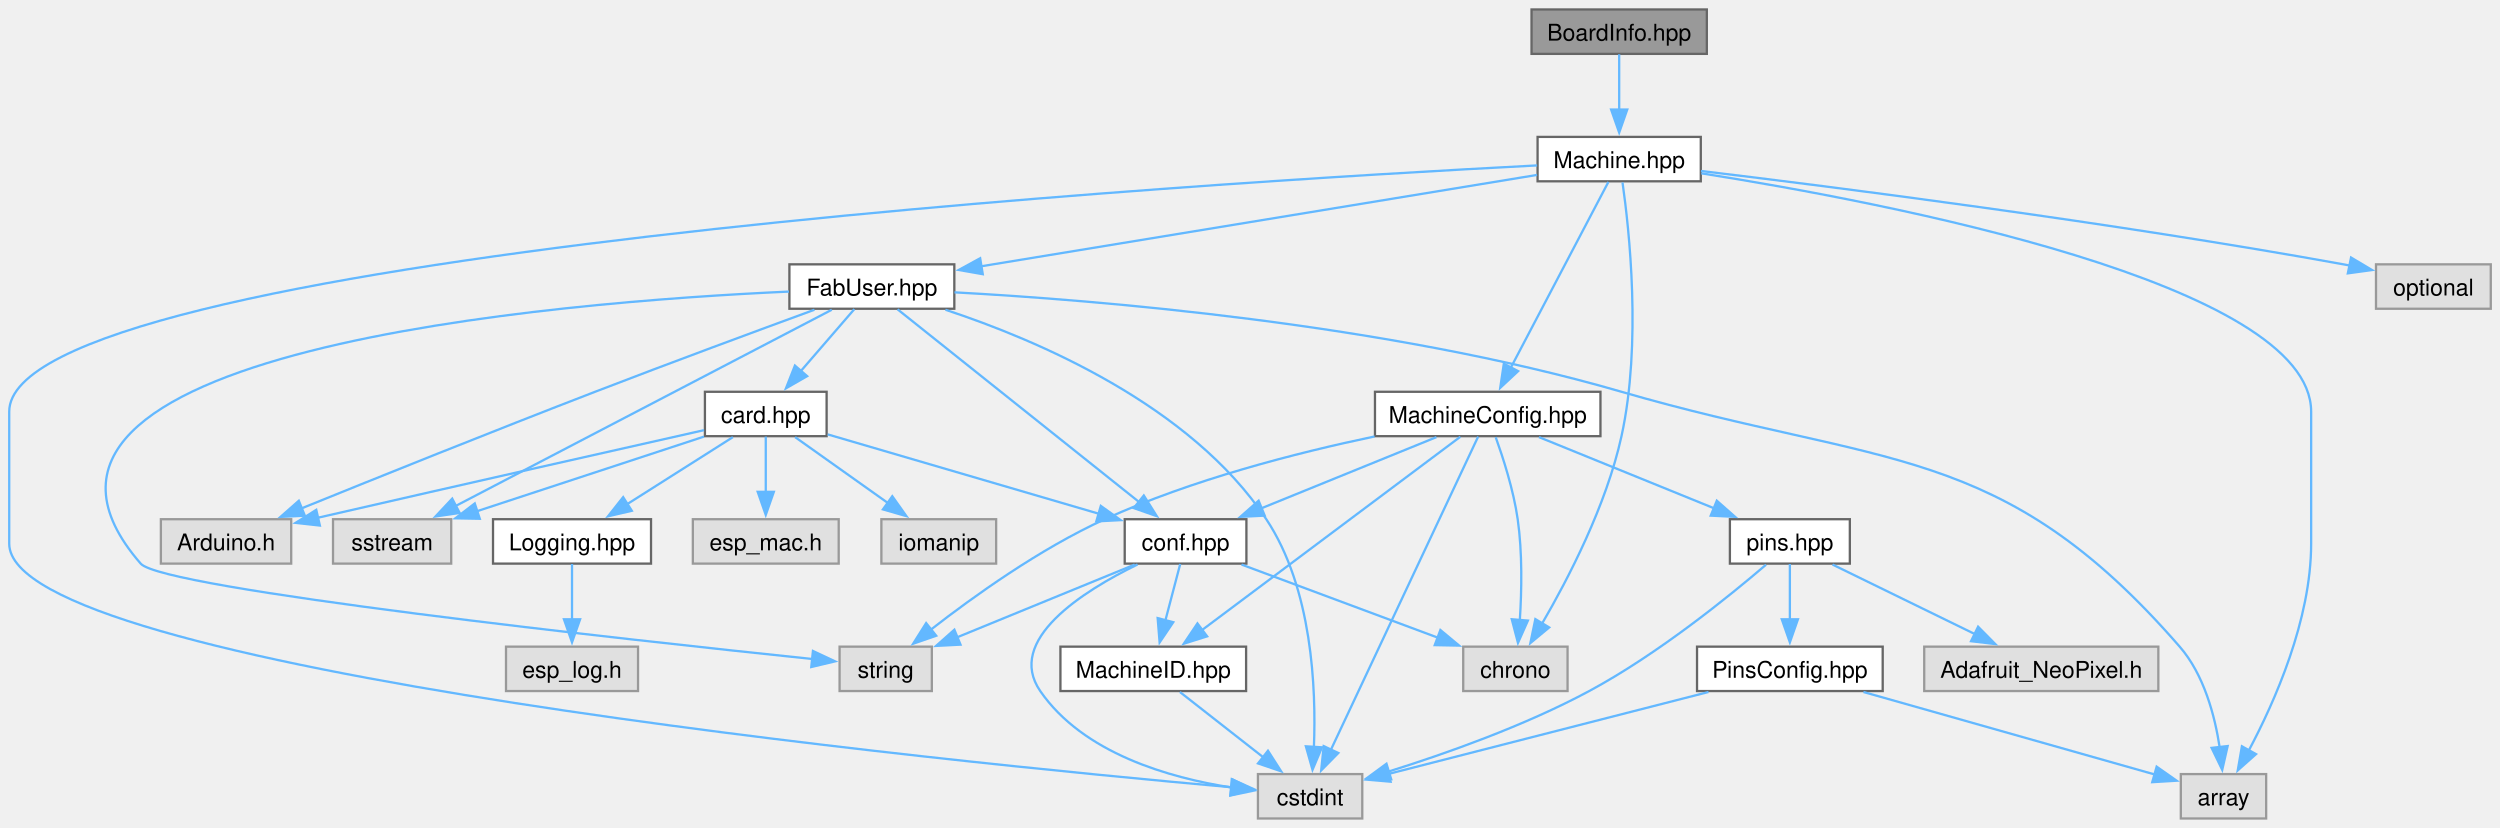
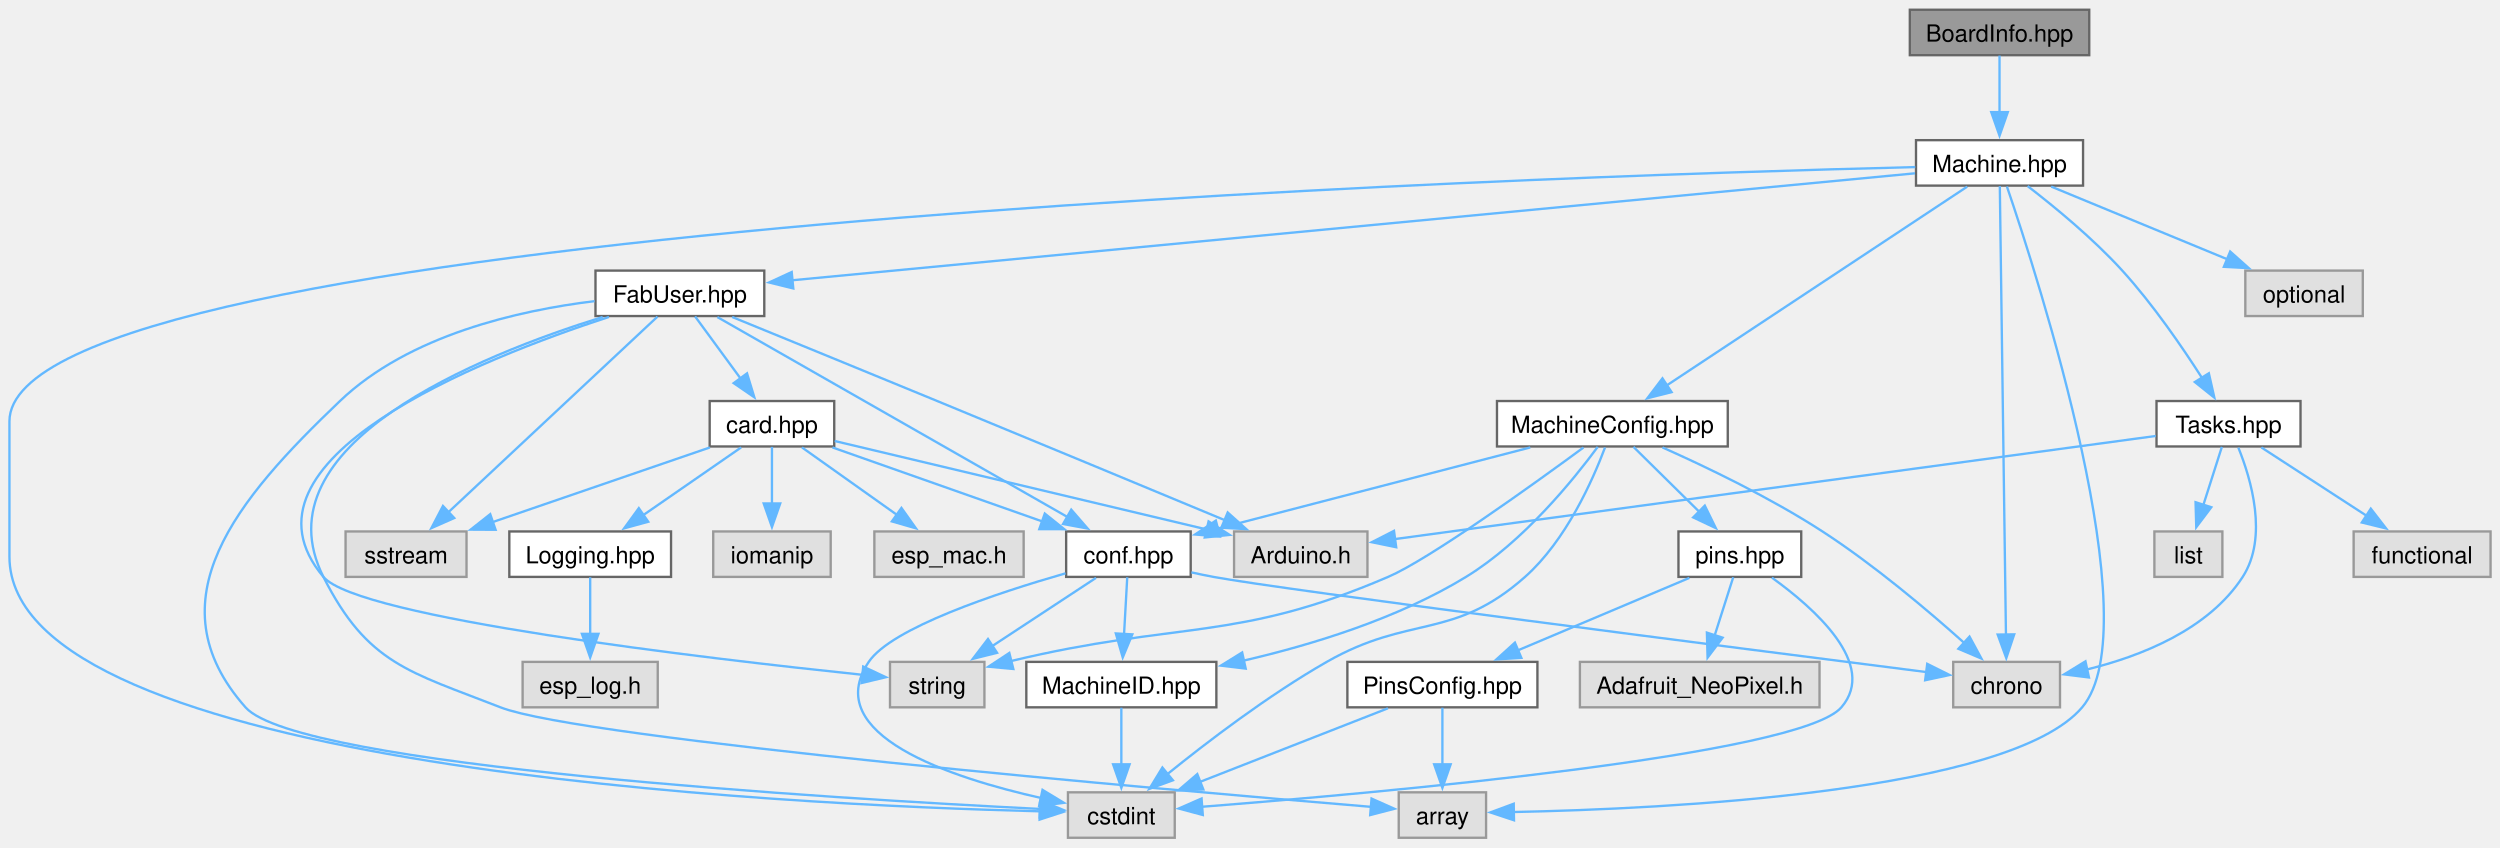
- <svg xmlns="http://www.w3.org/2000/svg" xmlns:xlink="http://www.w3.org/1999/xlink" width="1084pt" height="359pt" viewBox="0.00 0.00 1083.88 358.75">
+ <svg xmlns="http://www.w3.org/2000/svg" xmlns:xlink="http://www.w3.org/1999/xlink" width="1059pt" height="359pt" viewBox="0.00 0.00 1059.00 358.75">
  <g id="graph0" class="graph" transform="scale(1 1) rotate(0) translate(4 354.75)">
    <g id="Node000001" class="node">
      <g id="a_Node000001">
        <a xlink:title=" ">
-           <polygon fill="#999999" stroke="#666666" points="736,-350.75 660,-350.75 660,-331.5 736,-331.5 736,-350.75" />
-           <text text-anchor="middle" x="698" y="-337.25" font-family="Helvetica,sans-Serif" font-size="10.00">BoardInfo.hpp</text>
+           <polygon fill="#999999" stroke="#666666" points="881,-350.75 805,-350.75 805,-331.5 881,-331.5 881,-350.75" />
+           <text text-anchor="middle" x="843" y="-337.25" font-family="Helvetica,sans-Serif" font-size="10.00">BoardInfo.hpp</text>
        </a>
      </g>
    </g>
    <g id="Node000002" class="node">
      <g id="a_Node000002">
        <a xlink:href="_machine_8hpp.xhtml" target="_top" xlink:title=" ">
-           <polygon fill="white" stroke="#666666" points="733.38,-295.5 662.62,-295.5 662.62,-276.25 733.38,-276.25 733.38,-295.5" />
-           <text text-anchor="middle" x="698" y="-282" font-family="Helvetica,sans-Serif" font-size="10.00">Machine.hpp</text>
+           <polygon fill="white" stroke="#666666" points="878.38,-295.5 807.62,-295.5 807.62,-276.25 878.38,-276.25 878.38,-295.5" />
+           <text text-anchor="middle" x="843" y="-282" font-family="Helvetica,sans-Serif" font-size="10.00">Machine.hpp</text>
        </a>
      </g>
    </g>
    <g id="edge1_Node000001_Node000002" class="edge">
      <g id="a_edge1_Node000001_Node000002">
        <a xlink:title=" ">
-           <path fill="none" stroke="#63b8ff" d="M698,-331.33C698,-324.82 698,-315.67 698,-307.37" />
-           <polygon fill="#63b8ff" stroke="#63b8ff" points="701.5,-307.37 698,-297.37 694.5,-307.37 701.5,-307.37" />
+           <path fill="none" stroke="#63b8ff" d="M843,-331.33C843,-324.82 843,-315.67 843,-307.37" />
+           <polygon fill="#63b8ff" stroke="#63b8ff" points="846.5,-307.37 843,-297.37 839.5,-307.37 846.5,-307.37" />
        </a>
      </g>
    </g>
    <g id="Node000003" class="node">
      <g id="a_Node000003">
        <a xlink:href="_fab_user_8hpp.xhtml" target="_top" xlink:title=" ">
-           <polygon fill="white" stroke="#666666" points="409.75,-240.25 338.25,-240.25 338.25,-221 409.75,-221 409.75,-240.25" />
-           <text text-anchor="middle" x="374" y="-226.75" font-family="Helvetica,sans-Serif" font-size="10.00">FabUser.hpp</text>
+           <polygon fill="white" stroke="#666666" points="319.75,-240.25 248.25,-240.25 248.25,-221 319.75,-221 319.75,-240.25" />
+           <text text-anchor="middle" x="284" y="-226.75" font-family="Helvetica,sans-Serif" font-size="10.00">FabUser.hpp</text>
        </a>
      </g>
    </g>
    <g id="edge2_Node000002_Node000003" class="edge">
      <g id="a_edge2_Node000002_Node000003">
        <a xlink:title=" ">
-           <path fill="none" stroke="#63b8ff" d="M662.4,-279.02C603.78,-269.39 486.92,-250.18 421.38,-239.41" />
-           <polygon fill="#63b8ff" stroke="#63b8ff" points="422.08,-235.98 411.65,-237.81 420.95,-242.89 422.08,-235.98" />
+           <path fill="none" stroke="#63b8ff" d="M807.18,-281.46C710,-272.21 441.3,-246.61 331.59,-236.16" />
+           <polygon fill="#63b8ff" stroke="#63b8ff" points="332.04,-232.69 321.75,-235.22 331.37,-239.65 332.04,-232.69" />
        </a>
      </g>
    </g>
    <g id="Node000009" class="node">
      <g id="a_Node000009">
        <a xlink:title=" ">
-           <polygon fill="#e0e0e0" stroke="#999999" points="586.62,-19.25 541.38,-19.25 541.38,0 586.62,0 586.62,-19.25" />
-           <text text-anchor="middle" x="564" y="-5.75" font-family="Helvetica,sans-Serif" font-size="10.00">cstdint</text>
-         </a>
-       </g>
-     </g>
-     <g id="edge36_Node000002_Node000009" class="edge">
-       <g id="a_edge36_Node000002_Node000009">
-         <a xlink:title=" ">
-           <path fill="none" stroke="#63b8ff" d="M662.43,-283.14C520.19,-275.76 0,-244.13 0,-176.38 0,-176.38 0,-176.38 0,-119.12 0,-64.84 408.05,-24.41 529.99,-13.53" />
-           <polygon fill="#63b8ff" stroke="#63b8ff" points="530.03,-17.04 539.68,-12.68 529.42,-10.07 530.03,-17.04" />
+           <polygon fill="#e0e0e0" stroke="#999999" points="493.62,-19.25 448.38,-19.25 448.38,0 493.62,0 493.62,-19.25" />
+           <text text-anchor="middle" x="471" y="-5.75" font-family="Helvetica,sans-Serif" font-size="10.00">cstdint</text>
+         </a>
+       </g>
+     </g>
+     <g id="edge41_Node000002_Node000009" class="edge">
+       <g id="a_edge41_Node000002_Node000009">
+         <a xlink:title=" ">
+           <path fill="none" stroke="#63b8ff" d="M807.32,-284.1C646.86,-280.15 0,-259.1 0,-176.38 0,-176.38 0,-176.38 0,-119.12 0,-29.45 328.32,-13.88 436.73,-11.19" />
+           <polygon fill="#63b8ff" stroke="#63b8ff" points="436.53,-14.69 446.45,-10.97 436.37,-7.69 436.53,-14.69" />
        </a>
      </g>
    </g>
    <g id="Node000011" class="node">
      <g id="a_Node000011">
        <a xlink:title=" ">
-           <polygon fill="#e0e0e0" stroke="#999999" points="675.62,-74.5 630.38,-74.5 630.38,-55.25 675.62,-55.25 675.62,-74.5" />
-           <text text-anchor="middle" x="653" y="-61" font-family="Helvetica,sans-Serif" font-size="10.00">chrono</text>
-         </a>
-       </g>
-     </g>
-     <g id="edge35_Node000002_Node000011" class="edge">
-       <g id="a_edge35_Node000002_Node000011">
-         <a xlink:title=" ">
-           <path fill="none" stroke="#63b8ff" d="M699.44,-275.77C702.32,-255.64 707.81,-205.95 699,-165.75 692.41,-135.68 675.87,-103.87 664.53,-84.44" />
-           <polygon fill="#63b8ff" stroke="#63b8ff" points="667.65,-82.83 659.5,-76.06 661.65,-86.44 667.65,-82.83" />
+           <polygon fill="#e0e0e0" stroke="#999999" points="868.62,-74.5 823.38,-74.5 823.38,-55.25 868.62,-55.25 868.62,-74.5" />
+           <text text-anchor="middle" x="846" y="-61" font-family="Helvetica,sans-Serif" font-size="10.00">chrono</text>
+         </a>
+       </g>
+     </g>
+     <g id="edge40_Node000002_Node000011" class="edge">
+       <g id="a_edge40_Node000002_Node000011">
+         <a xlink:title=" ">
+           <path fill="none" stroke="#63b8ff" d="M843.12,-276.02C843.56,-243.76 845.09,-132.01 845.72,-85.96" />
+           <polygon fill="#63b8ff" stroke="#63b8ff" points="849.22,-86.16 845.86,-76.11 842.22,-86.07 849.22,-86.16" />
        </a>
      </g>
    </g>
    <g id="Node000016" class="node">
      <g id="a_Node000016">
        <a xlink:title=" ">
-           <polygon fill="#e0e0e0" stroke="#999999" points="978.5,-19.25 941.5,-19.25 941.5,0 978.5,0 978.5,-19.25" />
-           <text text-anchor="middle" x="960" y="-5.75" font-family="Helvetica,sans-Serif" font-size="10.00">array</text>
-         </a>
-       </g>
-     </g>
-     <g id="edge34_Node000002_Node000016" class="edge">
-       <g id="a_edge34_Node000002_Node000016">
-         <a xlink:title=" ">
-           <path fill="none" stroke="#63b8ff" d="M733.59,-279.71C813.06,-267.18 998,-232.04 998,-176.38 998,-176.38 998,-176.38 998,-119.12 998,-86.13 982.16,-50.51 970.93,-29.41" />
-           <polygon fill="#63b8ff" stroke="#63b8ff" points="974.1,-27.9 966.18,-20.86 967.98,-31.3 974.1,-27.9" />
+           <polygon fill="#e0e0e0" stroke="#999999" points="625.5,-19.25 588.5,-19.25 588.5,0 625.5,0 625.5,-19.25" />
+           <text text-anchor="middle" x="607" y="-5.75" font-family="Helvetica,sans-Serif" font-size="10.00">array</text>
+         </a>
+       </g>
+     </g>
+     <g id="edge39_Node000002_Node000016" class="edge">
+       <g id="a_edge39_Node000002_Node000016">
+         <a xlink:title=" ">
+           <path fill="none" stroke="#63b8ff" d="M846.13,-275.86C859.16,-237.66 907.03,-89.45 878,-55.25 847.35,-19.13 701.02,-12.2 637.05,-10.9" />
+           <polygon fill="#63b8ff" stroke="#63b8ff" points="637.33,-7.41 627.27,-10.74 637.22,-14.41 637.33,-7.41" />
        </a>
      </g>
    </g>
    <g id="Node000017" class="node">
      <g id="a_Node000017">
        <a xlink:href="_machine_config_8hpp.xhtml" target="_top" xlink:title=" ">
-           <polygon fill="white" stroke="#666666" points="689.88,-185 592.12,-185 592.12,-165.75 689.88,-165.75 689.88,-185" />
-           <text text-anchor="middle" x="641" y="-171.5" font-family="Helvetica,sans-Serif" font-size="10.00">MachineConfig.hpp</text>
+           <polygon fill="white" stroke="#666666" points="727.88,-185 630.12,-185 630.12,-165.75 727.88,-165.75 727.88,-185" />
+           <text text-anchor="middle" x="679" y="-171.5" font-family="Helvetica,sans-Serif" font-size="10.00">MachineConfig.hpp</text>
        </a>
      </g>
    </g>
    <g id="edge22_Node000002_Node000017" class="edge">
      <g id="a_edge22_Node000002_Node000017">
        <a xlink:title=" ">
-           <path fill="none" stroke="#63b8ff" d="M693.34,-276C684.11,-258.43 663.35,-218.91 650.92,-195.27" />
-           <polygon fill="#63b8ff" stroke="#63b8ff" points="654.18,-193.94 646.43,-186.72 647.99,-197.2 654.18,-193.94" />
+           <path fill="none" stroke="#63b8ff" d="M829.3,-275.81C801.13,-257.18 736.47,-214.4 701.85,-191.5" />
+           <polygon fill="#63b8ff" stroke="#63b8ff" points="704.08,-188.77 693.81,-186.17 700.22,-194.61 704.08,-188.77" />
        </a>
      </g>
    </g>
    <g id="Node000021" class="node">
      <g id="a_Node000021">
-         <a xlink:title=" ">
-           <polygon fill="#e0e0e0" stroke="#999999" points="1075.88,-240.25 1026.12,-240.25 1026.12,-221 1075.88,-221 1075.88,-240.25" />
-           <text text-anchor="middle" x="1051" y="-226.75" font-family="Helvetica,sans-Serif" font-size="10.00">optional</text>
-         </a>
-       </g>
-     </g>
-     <g id="edge37_Node000002_Node000021" class="edge">
-       <g id="a_edge37_Node000002_Node000021">
-         <a xlink:title=" ">
-           <path fill="none" stroke="#63b8ff" d="M733.46,-280.73C791.78,-273.72 911.5,-258.48 1012,-240.25 1012.99,-240.07 1013.98,-239.89 1014.99,-239.69" />
-           <polygon fill="#63b8ff" stroke="#63b8ff" points="1015.3,-243.2 1024.4,-237.78 1013.9,-236.34 1015.3,-243.2" />
+         <a xlink:href="_tasks_8hpp.xhtml" target="_top" xlink:title=" ">
+           <polygon fill="white" stroke="#666666" points="970.5,-185 909.5,-185 909.5,-165.75 970.5,-165.75 970.5,-185" />
+           <text text-anchor="middle" x="940" y="-171.5" font-family="Helvetica,sans-Serif" font-size="10.00">Tasks.hpp</text>
+         </a>
+       </g>
+     </g>
+     <g id="edge34_Node000002_Node000021" class="edge">
+       <g id="a_edge34_Node000002_Node000021">
+         <a xlink:title=" ">
+           <path fill="none" stroke="#63b8ff" d="M854.89,-276.05C865.94,-267.55 882.52,-253.98 895,-240.25 907.96,-225.99 920.39,-207.89 928.89,-194.6" />
+           <polygon fill="#63b8ff" stroke="#63b8ff" points="931.67,-196.76 934,-186.43 925.73,-193.05 931.67,-196.76" />
+         </a>
+       </g>
+     </g>
+     <g id="Node000024" class="node">
+       <g id="a_Node000024">
+         <a xlink:title=" ">
+           <polygon fill="#e0e0e0" stroke="#999999" points="996.88,-240.25 947.12,-240.25 947.12,-221 996.88,-221 996.88,-240.25" />
+           <text text-anchor="middle" x="972" y="-226.75" font-family="Helvetica,sans-Serif" font-size="10.00">optional</text>
+         </a>
+       </g>
+     </g>
+     <g id="edge42_Node000002_Node000024" class="edge">
+       <g id="a_edge42_Node000002_Node000024">
+         <a xlink:title=" ">
+           <path fill="none" stroke="#63b8ff" d="M864.88,-275.84C885.36,-267.39 916.21,-254.65 939.56,-245.02" />
+           <polygon fill="#63b8ff" stroke="#63b8ff" points="940.7,-248.33 948.61,-241.28 938.03,-241.86 940.7,-248.33" />
        </a>
      </g>
    </g>
    <g id="Node000004" class="node">
      <g id="a_Node000004">
        <a xlink:title=" ">
-           <polygon fill="#e0e0e0" stroke="#999999" points="122.25,-129.75 65.75,-129.75 65.75,-110.5 122.25,-110.5 122.25,-129.75" />
-           <text text-anchor="middle" x="94" y="-116.25" font-family="Helvetica,sans-Serif" font-size="10.00">Arduino.h</text>
+           <polygon fill="#e0e0e0" stroke="#999999" points="575.25,-129.75 518.75,-129.75 518.75,-110.5 575.25,-110.5 575.25,-129.75" />
+           <text text-anchor="middle" x="547" y="-116.25" font-family="Helvetica,sans-Serif" font-size="10.00">Arduino.h</text>
        </a>
      </g>
    </g>
    <g id="edge3_Node000003_Node000004" class="edge">
      <g id="a_edge3_Node000003_Node000004">
        <a xlink:title=" ">
-           <path fill="none" stroke="#63b8ff" d="M349.11,-220.57C324.8,-211.67 286.77,-197.63 254,-185 209.81,-167.97 159.08,-147.57 126.8,-134.48" />
-           <polygon fill="#63b8ff" stroke="#63b8ff" points="128.18,-131.27 117.6,-130.75 125.55,-137.75 128.18,-131.27" />
+           <path fill="none" stroke="#63b8ff" d="M306.14,-220.6C328.17,-211.6 362.94,-197.39 393,-185 435.25,-167.59 483.96,-147.36 515.1,-134.41" />
+           <polygon fill="#63b8ff" stroke="#63b8ff" points="516.05,-137.8 523.94,-130.73 513.36,-131.34 516.05,-137.8" />
        </a>
      </g>
    </g>
    <g id="Node000005" class="node">
      <g id="a_Node000005">
        <a xlink:href="card_8hpp.xhtml" target="_top" xlink:title=" ">
-           <polygon fill="white" stroke="#666666" points="354.38,-185 301.62,-185 301.62,-165.75 354.38,-165.75 354.38,-185" />
-           <text text-anchor="middle" x="328" y="-171.5" font-family="Helvetica,sans-Serif" font-size="10.00">card.hpp</text>
+           <polygon fill="white" stroke="#666666" points="349.38,-185 296.62,-185 296.62,-165.75 349.38,-165.75 349.38,-185" />
+           <text text-anchor="middle" x="323" y="-171.5" font-family="Helvetica,sans-Serif" font-size="10.00">card.hpp</text>
        </a>
      </g>
    </g>
    <g id="edge4_Node000003_Node000005" class="edge">
      <g id="a_edge4_Node000003_Node000005">
        <a xlink:title=" ">
-           <path fill="none" stroke="#63b8ff" d="M366.4,-220.83C360.12,-213.55 350.99,-202.98 343.2,-193.98" />
-           <polygon fill="#63b8ff" stroke="#63b8ff" points="345.94,-191.78 336.75,-186.5 340.64,-196.36 345.94,-191.78" />
+           <path fill="none" stroke="#63b8ff" d="M290.44,-220.83C295.66,-213.71 303.19,-203.43 309.69,-194.55" />
+           <polygon fill="#63b8ff" stroke="#63b8ff" points="312.44,-196.72 315.53,-186.58 306.79,-192.58 312.44,-196.72" />
        </a>
      </g>
    </g>
    <g id="Node000006" class="node">
      <g id="a_Node000006">
        <a xlink:title=" ">
-           <polygon fill="#e0e0e0" stroke="#999999" points="191.62,-129.75 140.38,-129.75 140.38,-110.5 191.62,-110.5 191.62,-129.75" />
-           <text text-anchor="middle" x="166" y="-116.25" font-family="Helvetica,sans-Serif" font-size="10.00">sstream</text>
+           <polygon fill="#e0e0e0" stroke="#999999" points="193.62,-129.75 142.38,-129.75 142.38,-110.5 193.62,-110.5 193.62,-129.75" />
+           <text text-anchor="middle" x="168" y="-116.25" font-family="Helvetica,sans-Serif" font-size="10.00">sstream</text>
        </a>
      </g>
    </g>
    <g id="edge20_Node000003_Node000006" class="edge">
      <g id="a_edge20_Node000003_Node000006">
        <a xlink:title=" ">
-           <path fill="none" stroke="#63b8ff" d="M356.62,-220.56C320.53,-201.73 237.18,-158.26 193.63,-135.54" />
-           <polygon fill="#63b8ff" stroke="#63b8ff" points="195.3,-132.46 184.81,-130.94 192.06,-138.67 195.3,-132.46" />
+           <path fill="none" stroke="#63b8ff" d="M274.51,-220.75C255.13,-202.63 210.77,-161.13 185.85,-137.82" />
+           <polygon fill="#63b8ff" stroke="#63b8ff" points="188.42,-135.44 178.73,-131.16 183.64,-140.55 188.42,-135.44" />
        </a>
      </g>
    </g>
    <g id="Node000008" class="node">
      <g id="a_Node000008">
        <a xlink:href="conf_8hpp.xhtml" target="_top" xlink:title=" ">
-           <polygon fill="white" stroke="#666666" points="536.38,-129.75 483.62,-129.75 483.62,-110.5 536.38,-110.5 536.38,-129.75" />
-           <text text-anchor="middle" x="510" y="-116.25" font-family="Helvetica,sans-Serif" font-size="10.00">conf.hpp</text>
+           <polygon fill="white" stroke="#666666" points="500.38,-129.75 447.62,-129.75 447.62,-110.5 500.38,-110.5 500.38,-129.75" />
+           <text text-anchor="middle" x="474" y="-116.25" font-family="Helvetica,sans-Serif" font-size="10.00">conf.hpp</text>
        </a>
      </g>
    </g>
    <g id="edge17_Node000003_Node000008" class="edge">
      <g id="a_edge17_Node000003_Node000008">
        <a xlink:title=" ">
-           <path fill="none" stroke="#63b8ff" d="M385.13,-220.75C408.04,-202.47 460.77,-160.4 489.84,-137.21" />
-           <polygon fill="#63b8ff" stroke="#63b8ff" points="491.9,-140.04 497.53,-131.07 487.53,-134.57 491.9,-140.04" />
+           <path fill="none" stroke="#63b8ff" d="M299.87,-220.56C332.7,-201.81 408.33,-158.62 448.25,-135.83" />
+           <polygon fill="#63b8ff" stroke="#63b8ff" points="449.78,-138.99 456.72,-130.99 446.31,-132.91 449.78,-138.99" />
        </a>
      </g>
    </g>
    <g id="edge19_Node000003_Node000009" class="edge">
      <g id="a_edge19_Node000003_Node000009">
        <a xlink:title=" ">
-           <path fill="none" stroke="#63b8ff" d="M405.89,-220.56C445.56,-207.48 512.07,-179.28 545,-129.75 564.94,-99.75 566.66,-56.28 565.65,-30.99" />
-           <polygon fill="#63b8ff" stroke="#63b8ff" points="569.15,-30.86 565.04,-21.1 562.16,-31.29 569.15,-30.86" />
+           <path fill="none" stroke="#63b8ff" d="M247.84,-227.31C215.65,-223.39 169.25,-212.92 140,-185 96.34,-143.34 59.96,-100.4 100,-55.25 122.18,-30.25 349.02,-16.58 436.68,-12.2" />
+           <polygon fill="#63b8ff" stroke="#63b8ff" points="436.76,-15.7 446.58,-11.72 436.42,-8.71 436.76,-15.7" />
        </a>
      </g>
    </g>
    <g id="Node000010" class="node">
      <g id="a_Node000010">
        <a xlink:title=" ">
-           <polygon fill="#e0e0e0" stroke="#999999" points="400,-74.5 360,-74.5 360,-55.25 400,-55.25 400,-74.5" />
-           <text text-anchor="middle" x="380" y="-61" font-family="Helvetica,sans-Serif" font-size="10.00">string</text>
+           <polygon fill="#e0e0e0" stroke="#999999" points="413,-74.5 373,-74.5 373,-55.25 413,-55.25 413,-74.5" />
+           <text text-anchor="middle" x="393" y="-61" font-family="Helvetica,sans-Serif" font-size="10.00">string</text>
        </a>
      </g>
    </g>
    <g id="edge21_Node000003_Node000010" class="edge">
      <g id="a_edge21_Node000003_Node000010">
        <a xlink:title=" ">
-           <path fill="none" stroke="#63b8ff" d="M338.06,-228.44C239.27,-223.97 -23.82,-203.25 57,-110.5 66.55,-99.54 268.81,-77.43 348.31,-69.13" />
-           <polygon fill="#63b8ff" stroke="#63b8ff" points="348.45,-72.63 358.04,-68.12 347.73,-65.67 348.45,-72.63" />
+           <path fill="none" stroke="#63b8ff" d="M253.95,-220.62C198.94,-202.68 91.36,-159.9 133,-110.5 147.62,-93.15 295.4,-75.92 361.43,-69.02" />
+           <polygon fill="#63b8ff" stroke="#63b8ff" points="361.66,-72.52 371.25,-68.01 360.94,-65.55 361.66,-72.52" />
        </a>
      </g>
    </g>
    <g id="edge18_Node000003_Node000016" class="edge">
      <g id="a_edge18_Node000003_Node000016">
        <a xlink:title=" ">
-           <path fill="none" stroke="#63b8ff" d="M409.81,-228.11C470.45,-224.81 596.72,-214.68 699,-185 812.55,-152.05 863.41,-163.72 941,-74.5 951.58,-62.34 956.27,-44.49 958.35,-30.75" />
-           <polygon fill="#63b8ff" stroke="#63b8ff" points="961.8,-31.4 959.45,-21.07 954.84,-30.61 961.8,-31.4" />
+           <path fill="none" stroke="#63b8ff" d="M251.29,-220.6C198.89,-204.31 104.76,-166.38 133,-110.5 151.67,-73.55 169.45,-70.34 208,-55.25 242.14,-41.89 489.63,-20.35 576.76,-13.1" />
+           <polygon fill="#63b8ff" stroke="#63b8ff" points="576.99,-16.59 586.67,-12.28 576.41,-9.61 576.99,-16.59" />
        </a>
      </g>
    </g>
    <g id="edge7_Node000005_Node000004" class="edge">
      <g id="a_edge7_Node000005_Node000004">
        <a xlink:title=" ">
-           <path fill="none" stroke="#63b8ff" d="M301.22,-168.36C265.31,-160.29 199.28,-145.41 133.63,-130.35" />
-           <polygon fill="#63b8ff" stroke="#63b8ff" points="134.68,-127 124.15,-128.17 133.12,-133.82 134.68,-127" />
+           <path fill="none" stroke="#63b8ff" d="M349.58,-168.06C388.68,-158.76 461.98,-141.34 507.43,-130.53" />
+           <polygon fill="#63b8ff" stroke="#63b8ff" points="507.95,-134.01 516.87,-128.29 506.33,-127.2 507.95,-134.01" />
        </a>
      </g>
    </g>
    <g id="edge5_Node000005_Node000006" class="edge">
      <g id="a_edge5_Node000005_Node000006">
        <a xlink:title=" ">
-           <path fill="none" stroke="#63b8ff" d="M301.25,-165.58C274.39,-156.75 232.82,-143.09 202.85,-133.24" />
-           <polygon fill="#63b8ff" stroke="#63b8ff" points="204.02,-129.94 193.42,-130.14 201.83,-136.59 204.02,-129.94" />
+           <path fill="none" stroke="#63b8ff" d="M296.71,-165.34C271.39,-156.64 232.88,-143.42 204.58,-133.69" />
+           <polygon fill="#63b8ff" stroke="#63b8ff" points="205.93,-130.46 195.34,-130.52 203.66,-137.08 205.93,-130.46" />
        </a>
      </g>
    </g>
    <g id="Node000007" class="node">
      <g id="a_Node000007">
        <a xlink:title=" ">
-           <polygon fill="#e0e0e0" stroke="#999999" points="427.88,-129.75 378.12,-129.75 378.12,-110.5 427.88,-110.5 427.88,-129.75" />
-           <text text-anchor="middle" x="403" y="-116.25" font-family="Helvetica,sans-Serif" font-size="10.00">iomanip</text>
+           <polygon fill="#e0e0e0" stroke="#999999" points="347.88,-129.75 298.12,-129.75 298.12,-110.5 347.88,-110.5 347.88,-129.75" />
+           <text text-anchor="middle" x="323" y="-116.25" font-family="Helvetica,sans-Serif" font-size="10.00">iomanip</text>
        </a>
      </g>
    </g>
    <g id="edge6_Node000005_Node000007" class="edge">
      <g id="a_edge6_Node000005_Node000007">
        <a xlink:title=" ">
-           <path fill="none" stroke="#63b8ff" d="M340.72,-165.34C351.71,-157.54 367.84,-146.09 380.93,-136.79" />
-           <polygon fill="#63b8ff" stroke="#63b8ff" points="382.85,-139.72 388.98,-131.08 378.8,-134.01 382.85,-139.72" />
+           <path fill="none" stroke="#63b8ff" d="M323,-165.58C323,-159.07 323,-149.92 323,-141.62" />
+           <polygon fill="#63b8ff" stroke="#63b8ff" points="326.5,-141.62 323,-131.62 319.5,-141.62 326.5,-141.62" />
        </a>
      </g>
    </g>
    <g id="edge8_Node000005_Node000008" class="edge">
      <g id="a_edge8_Node000005_Node000008">
        <a xlink:title=" ">
-           <path fill="none" stroke="#63b8ff" d="M354.85,-166.52C385.99,-157.41 437.52,-142.33 472.58,-132.07" />
-           <polygon fill="#63b8ff" stroke="#63b8ff" points="473.26,-135.52 481.88,-129.35 471.3,-128.8 473.26,-135.52" />
+           <path fill="none" stroke="#63b8ff" d="M348.62,-165.34C373.02,-156.74 410.01,-143.69 437.5,-134" />
+           <polygon fill="#63b8ff" stroke="#63b8ff" points="438.57,-137.33 446.83,-130.71 436.24,-130.73 438.57,-137.33" />
        </a>
      </g>
    </g>
    <g id="Node000013" class="node">
      <g id="a_Node000013">
        <a xlink:href="_logging_8hpp.xhtml" target="_top" xlink:title=" ">
-           <polygon fill="white" stroke="#666666" points="278.25,-129.75 209.75,-129.75 209.75,-110.5 278.25,-110.5 278.25,-129.75" />
-           <text text-anchor="middle" x="244" y="-116.25" font-family="Helvetica,sans-Serif" font-size="10.00">Logging.hpp</text>
+           <polygon fill="white" stroke="#666666" points="280.25,-129.75 211.75,-129.75 211.75,-110.5 280.25,-110.5 280.25,-129.75" />
+           <text text-anchor="middle" x="246" y="-116.25" font-family="Helvetica,sans-Serif" font-size="10.00">Logging.hpp</text>
        </a>
      </g>
    </g>
    <g id="edge14_Node000005_Node000013" class="edge">
      <g id="a_edge14_Node000005_Node000013">
        <a xlink:title=" ">
-           <path fill="none" stroke="#63b8ff" d="M313.75,-165.34C301.2,-157.39 282.67,-145.64 267.86,-136.25" />
-           <polygon fill="#63b8ff" stroke="#63b8ff" points="269.92,-133.41 259.6,-131.01 266.17,-139.32 269.92,-133.41" />
+           <path fill="none" stroke="#63b8ff" d="M309.94,-165.34C298.54,-157.46 281.77,-145.86 268.26,-136.52" />
+           <polygon fill="#63b8ff" stroke="#63b8ff" points="270.59,-133.87 260.37,-131.06 266.6,-139.63 270.59,-133.87" />
        </a>
      </g>
    </g>
    <g id="Node000015" class="node">
      <g id="a_Node000015">
        <a xlink:title=" ">
-           <polygon fill="#e0e0e0" stroke="#999999" points="359.62,-129.75 296.38,-129.75 296.38,-110.5 359.62,-110.5 359.62,-129.75" />
-           <text text-anchor="middle" x="328" y="-116.25" font-family="Helvetica,sans-Serif" font-size="10.00">esp_mac.h</text>
+           <polygon fill="#e0e0e0" stroke="#999999" points="429.62,-129.75 366.38,-129.75 366.38,-110.5 429.62,-110.5 429.62,-129.75" />
+           <text text-anchor="middle" x="398" y="-116.25" font-family="Helvetica,sans-Serif" font-size="10.00">esp_mac.h</text>
        </a>
      </g>
    </g>
    <g id="edge16_Node000005_Node000015" class="edge">
      <g id="a_edge16_Node000005_Node000015">
        <a xlink:title=" ">
-           <path fill="none" stroke="#63b8ff" d="M328,-165.58C328,-159.07 328,-149.92 328,-141.62" />
-           <polygon fill="#63b8ff" stroke="#63b8ff" points="331.5,-141.62 328,-131.62 324.5,-141.62 331.5,-141.62" />
+           <path fill="none" stroke="#63b8ff" d="M335.72,-165.34C346.71,-157.54 362.84,-146.09 375.93,-136.79" />
+           <polygon fill="#63b8ff" stroke="#63b8ff" points="377.85,-139.72 383.98,-131.08 373.8,-134.01 377.85,-139.72" />
        </a>
      </g>
    </g>
    <g id="edge9_Node000008_Node000009" class="edge">
      <g id="a_edge9_Node000008_Node000009">
        <a xlink:title=" ">
-           <path fill="none" stroke="#63b8ff" d="M489.19,-110.13C465.47,-98.56 431.8,-77.31 447,-55.25 465.56,-28.31 502.74,-17.62 530.22,-13.39" />
-           <polygon fill="#63b8ff" stroke="#63b8ff" points="530.36,-16.9 539.83,-12.14 529.46,-9.96 530.36,-16.9" />
+           <path fill="none" stroke="#63b8ff" d="M447.37,-112.02C418.02,-103.59 373.67,-88.86 364,-74.5 343.21,-43.63 398.67,-25.41 437.3,-16.77" />
+           <polygon fill="#63b8ff" stroke="#63b8ff" points="437.61,-20.28 446.67,-14.8 436.17,-13.43 437.61,-20.28" />
        </a>
      </g>
    </g>
    <g id="edge10_Node000008_Node000010" class="edge">
      <g id="a_edge10_Node000008_Node000010">
        <a xlink:title=" ">
-           <path fill="none" stroke="#63b8ff" d="M487.95,-110.09C466.81,-101.43 434.71,-88.28 411,-78.57" />
-           <polygon fill="#63b8ff" stroke="#63b8ff" points="412.43,-75.37 401.84,-74.82 409.77,-81.85 412.43,-75.37" />
+           <path fill="none" stroke="#63b8ff" d="M460.26,-110.09C448.27,-102.21 430.63,-90.61 416.42,-81.27" />
+           <polygon fill="#63b8ff" stroke="#63b8ff" points="418.35,-78.35 408.07,-75.78 414.51,-84.2 418.35,-78.35" />
        </a>
      </g>
    </g>
    <g id="edge11_Node000008_Node000011" class="edge">
      <g id="a_edge11_Node000008_Node000011">
        <a xlink:title=" ">
-           <path fill="none" stroke="#63b8ff" d="M534.26,-110.09C557.69,-101.37 593.36,-88.08 619.49,-78.35" />
-           <polygon fill="#63b8ff" stroke="#63b8ff" points="620.48,-81.72 628.63,-74.95 618.03,-75.16 620.48,-81.72" />
+           <path fill="none" stroke="#63b8ff" d="M500.67,-112.41C503.81,-111.72 506.97,-111.06 510,-110.5 539.3,-105.06 732.67,-80.28 812.06,-70.18" />
+           <polygon fill="#63b8ff" stroke="#63b8ff" points="812.37,-73.67 821.85,-68.94 811.49,-66.72 812.37,-73.67" />
        </a>
      </g>
    </g>
    <g id="Node000012" class="node">
      <g id="a_Node000012">
        <a xlink:href="_machine_i_d_8hpp.xhtml" target="_top" xlink:title=" ">
-           <polygon fill="white" stroke="#666666" points="536.25,-74.5 455.75,-74.5 455.75,-55.25 536.25,-55.25 536.25,-74.5" />
-           <text text-anchor="middle" x="496" y="-61" font-family="Helvetica,sans-Serif" font-size="10.00">MachineID.hpp</text>
+           <polygon fill="white" stroke="#666666" points="511.25,-74.5 430.75,-74.5 430.75,-55.25 511.25,-55.25 511.25,-74.5" />
+           <text text-anchor="middle" x="471" y="-61" font-family="Helvetica,sans-Serif" font-size="10.00">MachineID.hpp</text>
        </a>
      </g>
    </g>
    <g id="edge12_Node000008_Node000012" class="edge">
      <g id="a_edge12_Node000008_Node000012">
        <a xlink:title=" ">
-           <path fill="none" stroke="#63b8ff" d="M507.69,-110.33C505.94,-103.67 503.46,-94.24 501.23,-85.78" />
-           <polygon fill="#63b8ff" stroke="#63b8ff" points="504.67,-85.1 498.75,-76.32 497.9,-86.88 504.67,-85.1" />
+           <path fill="none" stroke="#63b8ff" d="M473.5,-110.33C473.13,-103.74 472.61,-94.46 472.14,-86.07" />
+           <polygon fill="#63b8ff" stroke="#63b8ff" points="475.65,-86.16 471.59,-76.37 468.66,-86.55 475.65,-86.16" />
        </a>
      </g>
    </g>
    <g id="edge13_Node000012_Node000009" class="edge">
      <g id="a_edge13_Node000012_Node000009">
        <a xlink:title=" ">
-           <path fill="none" stroke="#63b8ff" d="M507.54,-54.84C517.46,-47.07 532.01,-35.67 543.86,-26.4" />
-           <polygon fill="#63b8ff" stroke="#63b8ff" points="545.73,-29.38 551.44,-20.46 541.41,-23.87 545.73,-29.38" />
+           <path fill="none" stroke="#63b8ff" d="M471,-55.08C471,-48.57 471,-39.42 471,-31.12" />
+           <polygon fill="#63b8ff" stroke="#63b8ff" points="474.5,-31.12 471,-21.12 467.5,-31.12 474.5,-31.12" />
        </a>
      </g>
    </g>
    <g id="Node000014" class="node">
      <g id="a_Node000014">
        <a xlink:title=" ">
-           <polygon fill="#e0e0e0" stroke="#999999" points="272.62,-74.5 215.38,-74.5 215.38,-55.25 272.62,-55.25 272.62,-74.5" />
-           <text text-anchor="middle" x="244" y="-61" font-family="Helvetica,sans-Serif" font-size="10.00">esp_log.h</text>
+           <polygon fill="#e0e0e0" stroke="#999999" points="274.62,-74.5 217.38,-74.5 217.38,-55.25 274.62,-55.25 274.62,-74.5" />
+           <text text-anchor="middle" x="246" y="-61" font-family="Helvetica,sans-Serif" font-size="10.00">esp_log.h</text>
        </a>
      </g>
    </g>
    <g id="edge15_Node000013_Node000014" class="edge">
      <g id="a_edge15_Node000013_Node000014">
        <a xlink:title=" ">
-           <path fill="none" stroke="#63b8ff" d="M244,-110.33C244,-103.82 244,-94.67 244,-86.37" />
-           <polygon fill="#63b8ff" stroke="#63b8ff" points="247.5,-86.37 244,-76.37 240.5,-86.37 247.5,-86.37" />
+           <path fill="none" stroke="#63b8ff" d="M246,-110.33C246,-103.82 246,-94.67 246,-86.37" />
+           <polygon fill="#63b8ff" stroke="#63b8ff" points="249.5,-86.37 246,-76.37 242.5,-86.37 249.5,-86.37" />
        </a>
      </g>
    </g>
    <g id="edge33_Node000017_Node000008" class="edge">
      <g id="a_edge33_Node000017_Node000008">
        <a xlink:title=" ">
-           <path fill="none" stroke="#63b8ff" d="M618.78,-165.34C597.98,-156.89 566.65,-144.15 542.95,-134.52" />
-           <polygon fill="#63b8ff" stroke="#63b8ff" points="544.32,-131.3 533.73,-130.77 541.68,-137.78 544.32,-131.3" />
+           <path fill="none" stroke="#63b8ff" d="M644.22,-165.34C607.47,-155.8 549.7,-140.79 511.83,-130.95" />
+           <polygon fill="#63b8ff" stroke="#63b8ff" points="512.79,-127.58 502.23,-128.46 511.03,-134.36 512.79,-127.58" />
        </a>
      </g>
    </g>
    <g id="edge24_Node000017_Node000009" class="edge">
      <g id="a_edge24_Node000017_Node000009">
        <a xlink:title=" ">
-           <path fill="none" stroke="#63b8ff" d="M636.86,-165.57C624.8,-139.92 589.48,-64.8 572.85,-29.44" />
-           <polygon fill="#63b8ff" stroke="#63b8ff" points="576.23,-28.4 568.8,-20.84 569.89,-31.38 576.23,-28.4" />
+           <path fill="none" stroke="#63b8ff" d="M675.89,-165.33C670.79,-151.73 659.45,-125.97 642,-110.5 611.61,-83.56 593.27,-94.65 558,-74.5 533.29,-60.38 507.28,-40.53 490.21,-26.72" />
+           <polygon fill="#63b8ff" stroke="#63b8ff" points="492.83,-24.35 482.88,-20.71 488.39,-29.76 492.83,-24.35" />
        </a>
      </g>
    </g>
    <g id="edge25_Node000017_Node000010" class="edge">
      <g id="a_edge25_Node000017_Node000010">
        <a xlink:title=" ">
-           <path fill="none" stroke="#63b8ff" d="M591.96,-165.63C558.12,-158.53 512.62,-146.88 475,-129.75 446.94,-116.97 418.01,-96.23 399.56,-81.86" />
-           <polygon fill="#63b8ff" stroke="#63b8ff" points="401.89,-79.24 391.88,-75.76 397.53,-84.72 401.89,-79.24" />
+           <path fill="none" stroke="#63b8ff" d="M666.77,-165.31C645.28,-149.52 601.35,-117.94 584,-110.5 519.4,-82.78 495.63,-92.03 424.14,-74.83" />
+           <polygon fill="#63b8ff" stroke="#63b8ff" points="425.25,-71.5 414.7,-72.46 423.55,-78.29 425.25,-71.5" />
        </a>
      </g>
    </g>
    <g id="edge23_Node000017_Node000011" class="edge">
      <g id="a_edge23_Node000017_Node000011">
        <a xlink:title=" ">
-           <path fill="none" stroke="#63b8ff" d="M644.46,-165.31C647.67,-156.41 652.2,-142.37 654,-129.75 656.07,-115.24 655.74,-98.7 654.93,-86.08" />
-           <polygon fill="#63b8ff" stroke="#63b8ff" points="658.42,-85.8 654.12,-76.12 651.44,-86.37 658.42,-85.8" />
+           <path fill="none" stroke="#63b8ff" d="M700.22,-165.34C718.72,-157.1 745.96,-144.05 768,-129.75 789.89,-115.55 812.73,-96.23 828,-82.57" />
+           <polygon fill="#63b8ff" stroke="#63b8ff" points="830.28,-85.22 835.33,-75.91 825.57,-80.04 830.28,-85.22" />
        </a>
      </g>
    </g>
    <g id="edge32_Node000017_Node000012" class="edge">
      <g id="a_edge32_Node000017_Node000012">
        <a xlink:title=" ">
-           <path fill="none" stroke="#63b8ff" d="M629.13,-165.5C604.6,-147.14 548,-104.79 517.09,-81.66" />
-           <polygon fill="#63b8ff" stroke="#63b8ff" points="519.35,-78.97 509.24,-75.78 515.15,-84.58 519.35,-78.97" />
+           <path fill="none" stroke="#63b8ff" d="M672.8,-165.58C662.68,-151.84 641.27,-125.33 617,-110.5 588.25,-92.93 552.05,-81.81 522.89,-75.06" />
+           <polygon fill="#63b8ff" stroke="#63b8ff" points="523.68,-71.65 513.16,-72.92 522.18,-78.49 523.68,-71.65" />
        </a>
      </g>
    </g>
    <g id="Node000018" class="node">
      <g id="a_Node000018">
        <a xlink:href="pins_8hpp.xhtml" target="_top" xlink:title=" ">
-           <polygon fill="white" stroke="#666666" points="798,-129.75 746,-129.75 746,-110.5 798,-110.5 798,-129.75" />
-           <text text-anchor="middle" x="772" y="-116.25" font-family="Helvetica,sans-Serif" font-size="10.00">pins.hpp</text>
+           <polygon fill="white" stroke="#666666" points="759,-129.75 707,-129.75 707,-110.5 759,-110.5 759,-129.75" />
+           <text text-anchor="middle" x="733" y="-116.25" font-family="Helvetica,sans-Serif" font-size="10.00">pins.hpp</text>
        </a>
      </g>
    </g>
    <g id="edge26_Node000017_Node000018" class="edge">
      <g id="a_edge26_Node000017_Node000018">
        <a xlink:title=" ">
-           <path fill="none" stroke="#63b8ff" d="M663.22,-165.34C684.02,-156.89 715.35,-144.15 739.05,-134.52" />
-           <polygon fill="#63b8ff" stroke="#63b8ff" points="740.32,-137.78 748.27,-130.77 737.68,-131.3 740.32,-137.78" />
+           <path fill="none" stroke="#63b8ff" d="M687.92,-165.58C695.45,-158.15 706.47,-147.29 715.73,-138.16" />
+           <polygon fill="#63b8ff" stroke="#63b8ff" points="718.15,-140.69 722.81,-131.17 713.23,-135.7 718.15,-140.69" />
        </a>
      </g>
    </g>
    <g id="edge27_Node000018_Node000009" class="edge">
      <g id="a_edge27_Node000018_Node000009">
        <a xlink:title=" ">
-           <path fill="none" stroke="#63b8ff" d="M761.67,-110.03C745.99,-96.59 714.87,-71.31 685,-55.25 656.95,-40.17 622.73,-28.07 597.84,-20.3" />
-           <polygon fill="#63b8ff" stroke="#63b8ff" points="599.15,-17.04 588.57,-17.48 597.11,-23.74 599.15,-17.04" />
+           <path fill="none" stroke="#63b8ff" d="M746.58,-110.18C764.39,-97.37 791.65,-73.35 776,-55.25 758.44,-34.93 580.85,-19.04 505.02,-13.12" />
+           <polygon fill="#63b8ff" stroke="#63b8ff" points="505.51,-9.65 495.28,-12.38 504.98,-16.63 505.51,-9.65" />
        </a>
      </g>
    </g>
    <g id="Node000019" class="node">
      <g id="a_Node000019">
        <a xlink:title=" ">
-           <polygon fill="#e0e0e0" stroke="#999999" points="931.75,-74.5 830.25,-74.5 830.25,-55.25 931.75,-55.25 931.75,-74.5" />
-           <text text-anchor="middle" x="881" y="-61" font-family="Helvetica,sans-Serif" font-size="10.00">Adafruit_NeoPixel.h</text>
+           <polygon fill="#e0e0e0" stroke="#999999" points="766.75,-74.5 665.25,-74.5 665.25,-55.25 766.75,-55.25 766.75,-74.5" />
+           <text text-anchor="middle" x="716" y="-61" font-family="Helvetica,sans-Serif" font-size="10.00">Adafruit_NeoPixel.h</text>
        </a>
      </g>
    </g>
    <g id="edge28_Node000018_Node000019" class="edge">
      <g id="a_edge28_Node000018_Node000019">
        <a xlink:title=" ">
-           <path fill="none" stroke="#63b8ff" d="M790.49,-110.09C807.4,-101.83 832.69,-89.48 852.24,-79.93" />
-           <polygon fill="#63b8ff" stroke="#63b8ff" points="853.61,-83.15 861.06,-75.62 850.54,-76.86 853.61,-83.15" />
+           <path fill="none" stroke="#63b8ff" d="M730.19,-110.33C728.06,-103.67 725.06,-94.24 722.36,-85.78" />
+           <polygon fill="#63b8ff" stroke="#63b8ff" points="725.7,-84.76 719.33,-76.3 719.04,-86.89 725.7,-84.76" />
        </a>
      </g>
    </g>
    <g id="Node000020" class="node">
      <g id="a_Node000020">
        <a xlink:href="_pins_config_8hpp.xhtml" target="_top" xlink:title=" ">
-           <polygon fill="white" stroke="#666666" points="812.25,-74.5 731.75,-74.5 731.75,-55.25 812.25,-55.25 812.25,-74.5" />
-           <text text-anchor="middle" x="772" y="-61" font-family="Helvetica,sans-Serif" font-size="10.00">PinsConfig.hpp</text>
+           <polygon fill="white" stroke="#666666" points="647.25,-74.5 566.75,-74.5 566.75,-55.25 647.25,-55.25 647.25,-74.5" />
+           <text text-anchor="middle" x="607" y="-61" font-family="Helvetica,sans-Serif" font-size="10.00">PinsConfig.hpp</text>
        </a>
      </g>
    </g>
    <g id="edge29_Node000018_Node000020" class="edge">
      <g id="a_edge29_Node000018_Node000020">
        <a xlink:title=" ">
-           <path fill="none" stroke="#63b8ff" d="M772,-110.33C772,-103.82 772,-94.67 772,-86.37" />
-           <polygon fill="#63b8ff" stroke="#63b8ff" points="775.5,-86.37 772,-76.37 768.5,-86.37 775.5,-86.37" />
+           <path fill="none" stroke="#63b8ff" d="M711.63,-110.09C691.71,-101.68 661.76,-89.02 639,-79.4" />
+           <polygon fill="#63b8ff" stroke="#63b8ff" points="640.45,-76.21 629.87,-75.54 637.72,-82.66 640.45,-76.21" />
        </a>
      </g>
    </g>
    <g id="edge30_Node000020_Node000009" class="edge">
      <g id="a_edge30_Node000020_Node000009">
        <a xlink:title=" ">
-           <path fill="none" stroke="#63b8ff" d="M736.72,-54.84C697.96,-44.92 636.15,-29.1 597.93,-19.31" />
-           <polygon fill="#63b8ff" stroke="#63b8ff" points="598.91,-15.95 588.35,-16.86 597.17,-22.73 598.91,-15.95" />
+           <path fill="none" stroke="#63b8ff" d="M583.93,-54.84C562.11,-46.3 529.12,-33.38 504.42,-23.71" />
+           <polygon fill="#63b8ff" stroke="#63b8ff" points="505.73,-20.46 495.14,-20.08 503.17,-26.98 505.73,-20.46" />
        </a>
      </g>
    </g>
    <g id="edge31_Node000020_Node000016" class="edge">
      <g id="a_edge31_Node000020_Node000016">
        <a xlink:title=" ">
-           <path fill="none" stroke="#63b8ff" d="M803.89,-54.84C839.28,-44.82 895.93,-28.77 930.38,-19.02" />
-           <polygon fill="#63b8ff" stroke="#63b8ff" points="931.02,-22.47 939.69,-16.38 929.11,-15.74 931.02,-22.47" />
+           <path fill="none" stroke="#63b8ff" d="M607,-55.08C607,-48.57 607,-39.42 607,-31.12" />
+           <polygon fill="#63b8ff" stroke="#63b8ff" points="610.5,-31.12 607,-21.12 603.5,-31.12 610.5,-31.12" />
+         </a>
+       </g>
+     </g>
+     <g id="edge37_Node000021_Node000004" class="edge">
+       <g id="a_edge37_Node000021_Node000004">
+         <a xlink:title=" ">
+           <path fill="none" stroke="#63b8ff" d="M909.16,-170.2C838.6,-160.64 665.42,-137.17 586.88,-126.53" />
+           <polygon fill="#63b8ff" stroke="#63b8ff" points="587.44,-123.07 577.06,-125.2 586.5,-130.01 587.44,-123.07" />
+         </a>
+       </g>
+     </g>
+     <g id="edge35_Node000021_Node000011" class="edge">
+       <g id="a_edge35_Node000021_Node000011">
+         <a xlink:title=" ">
+           <path fill="none" stroke="#63b8ff" d="M944.16,-165.28C949.51,-152.07 956.91,-127.32 946,-110.5 931.48,-88.12 902.84,-76.87 879.92,-71.27" />
+           <polygon fill="#63b8ff" stroke="#63b8ff" points="880.88,-67.9 870.37,-69.21 879.4,-74.74 880.88,-67.9" />
+         </a>
+       </g>
+     </g>
+     <g id="Node000022" class="node">
+       <g id="a_Node000022">
+         <a xlink:title=" ">
+           <polygon fill="#e0e0e0" stroke="#999999" points="1051,-129.75 993,-129.75 993,-110.5 1051,-110.5 1051,-129.75" />
+           <text text-anchor="middle" x="1022" y="-116.25" font-family="Helvetica,sans-Serif" font-size="10.00">functional</text>
+         </a>
+       </g>
+     </g>
+     <g id="edge36_Node000021_Node000022" class="edge">
+       <g id="a_edge36_Node000021_Node000022">
+         <a xlink:title=" ">
+           <path fill="none" stroke="#63b8ff" d="M953.91,-165.34C966.16,-157.39 984.25,-145.64 998.71,-136.25" />
+           <polygon fill="#63b8ff" stroke="#63b8ff" points="1000.27,-139.41 1006.75,-131.03 996.46,-133.54 1000.27,-139.41" />
+         </a>
+       </g>
+     </g>
+     <g id="Node000023" class="node">
+       <g id="a_Node000023">
+         <a xlink:title=" ">
+           <polygon fill="#e0e0e0" stroke="#999999" points="937.4,-129.75 908.6,-129.75 908.6,-110.5 937.4,-110.5 937.4,-129.75" />
+           <text text-anchor="middle" x="923" y="-116.25" font-family="Helvetica,sans-Serif" font-size="10.00">list</text>
+         </a>
+       </g>
+     </g>
+     <g id="edge38_Node000021_Node000023" class="edge">
+       <g id="a_edge38_Node000021_Node000023">
+         <a xlink:title=" ">
+           <path fill="none" stroke="#63b8ff" d="M937.19,-165.58C935.06,-158.92 932.06,-149.49 929.36,-141.03" />
+           <polygon fill="#63b8ff" stroke="#63b8ff" points="932.7,-140.01 926.33,-131.55 926.04,-142.14 932.7,-140.01" />
        </a>
      </g>
    </g>
  </g>
</svg>
